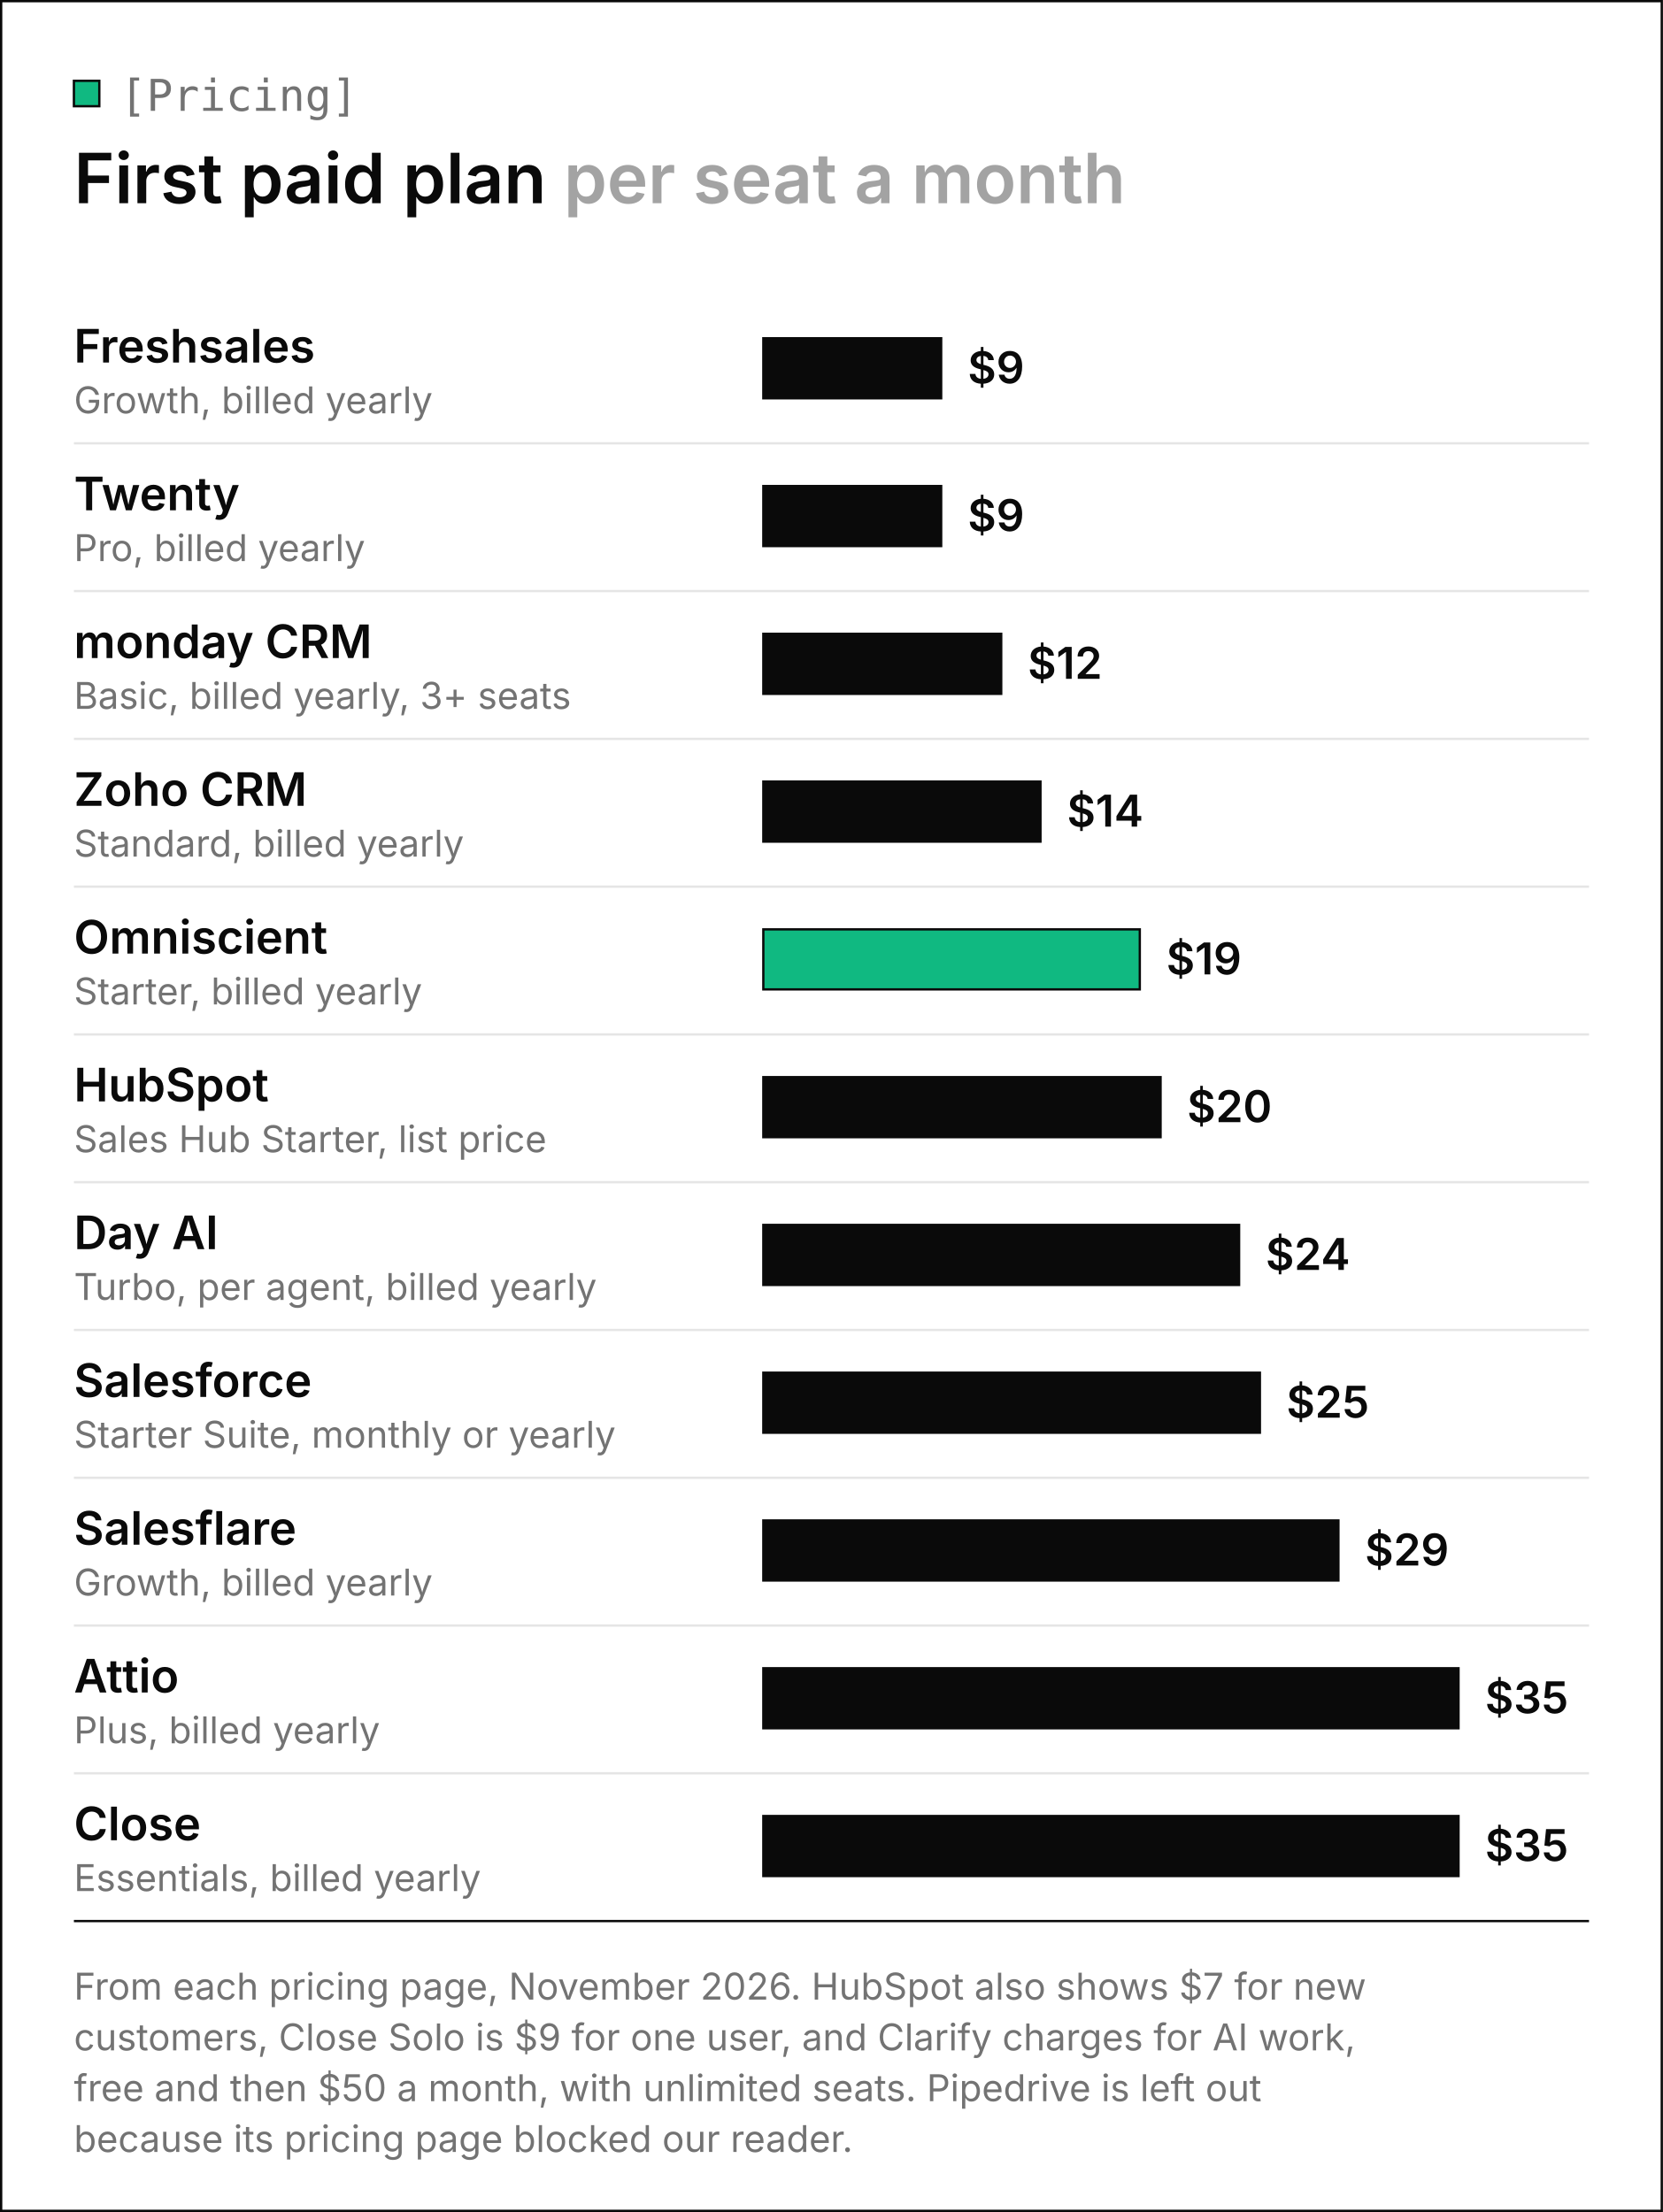
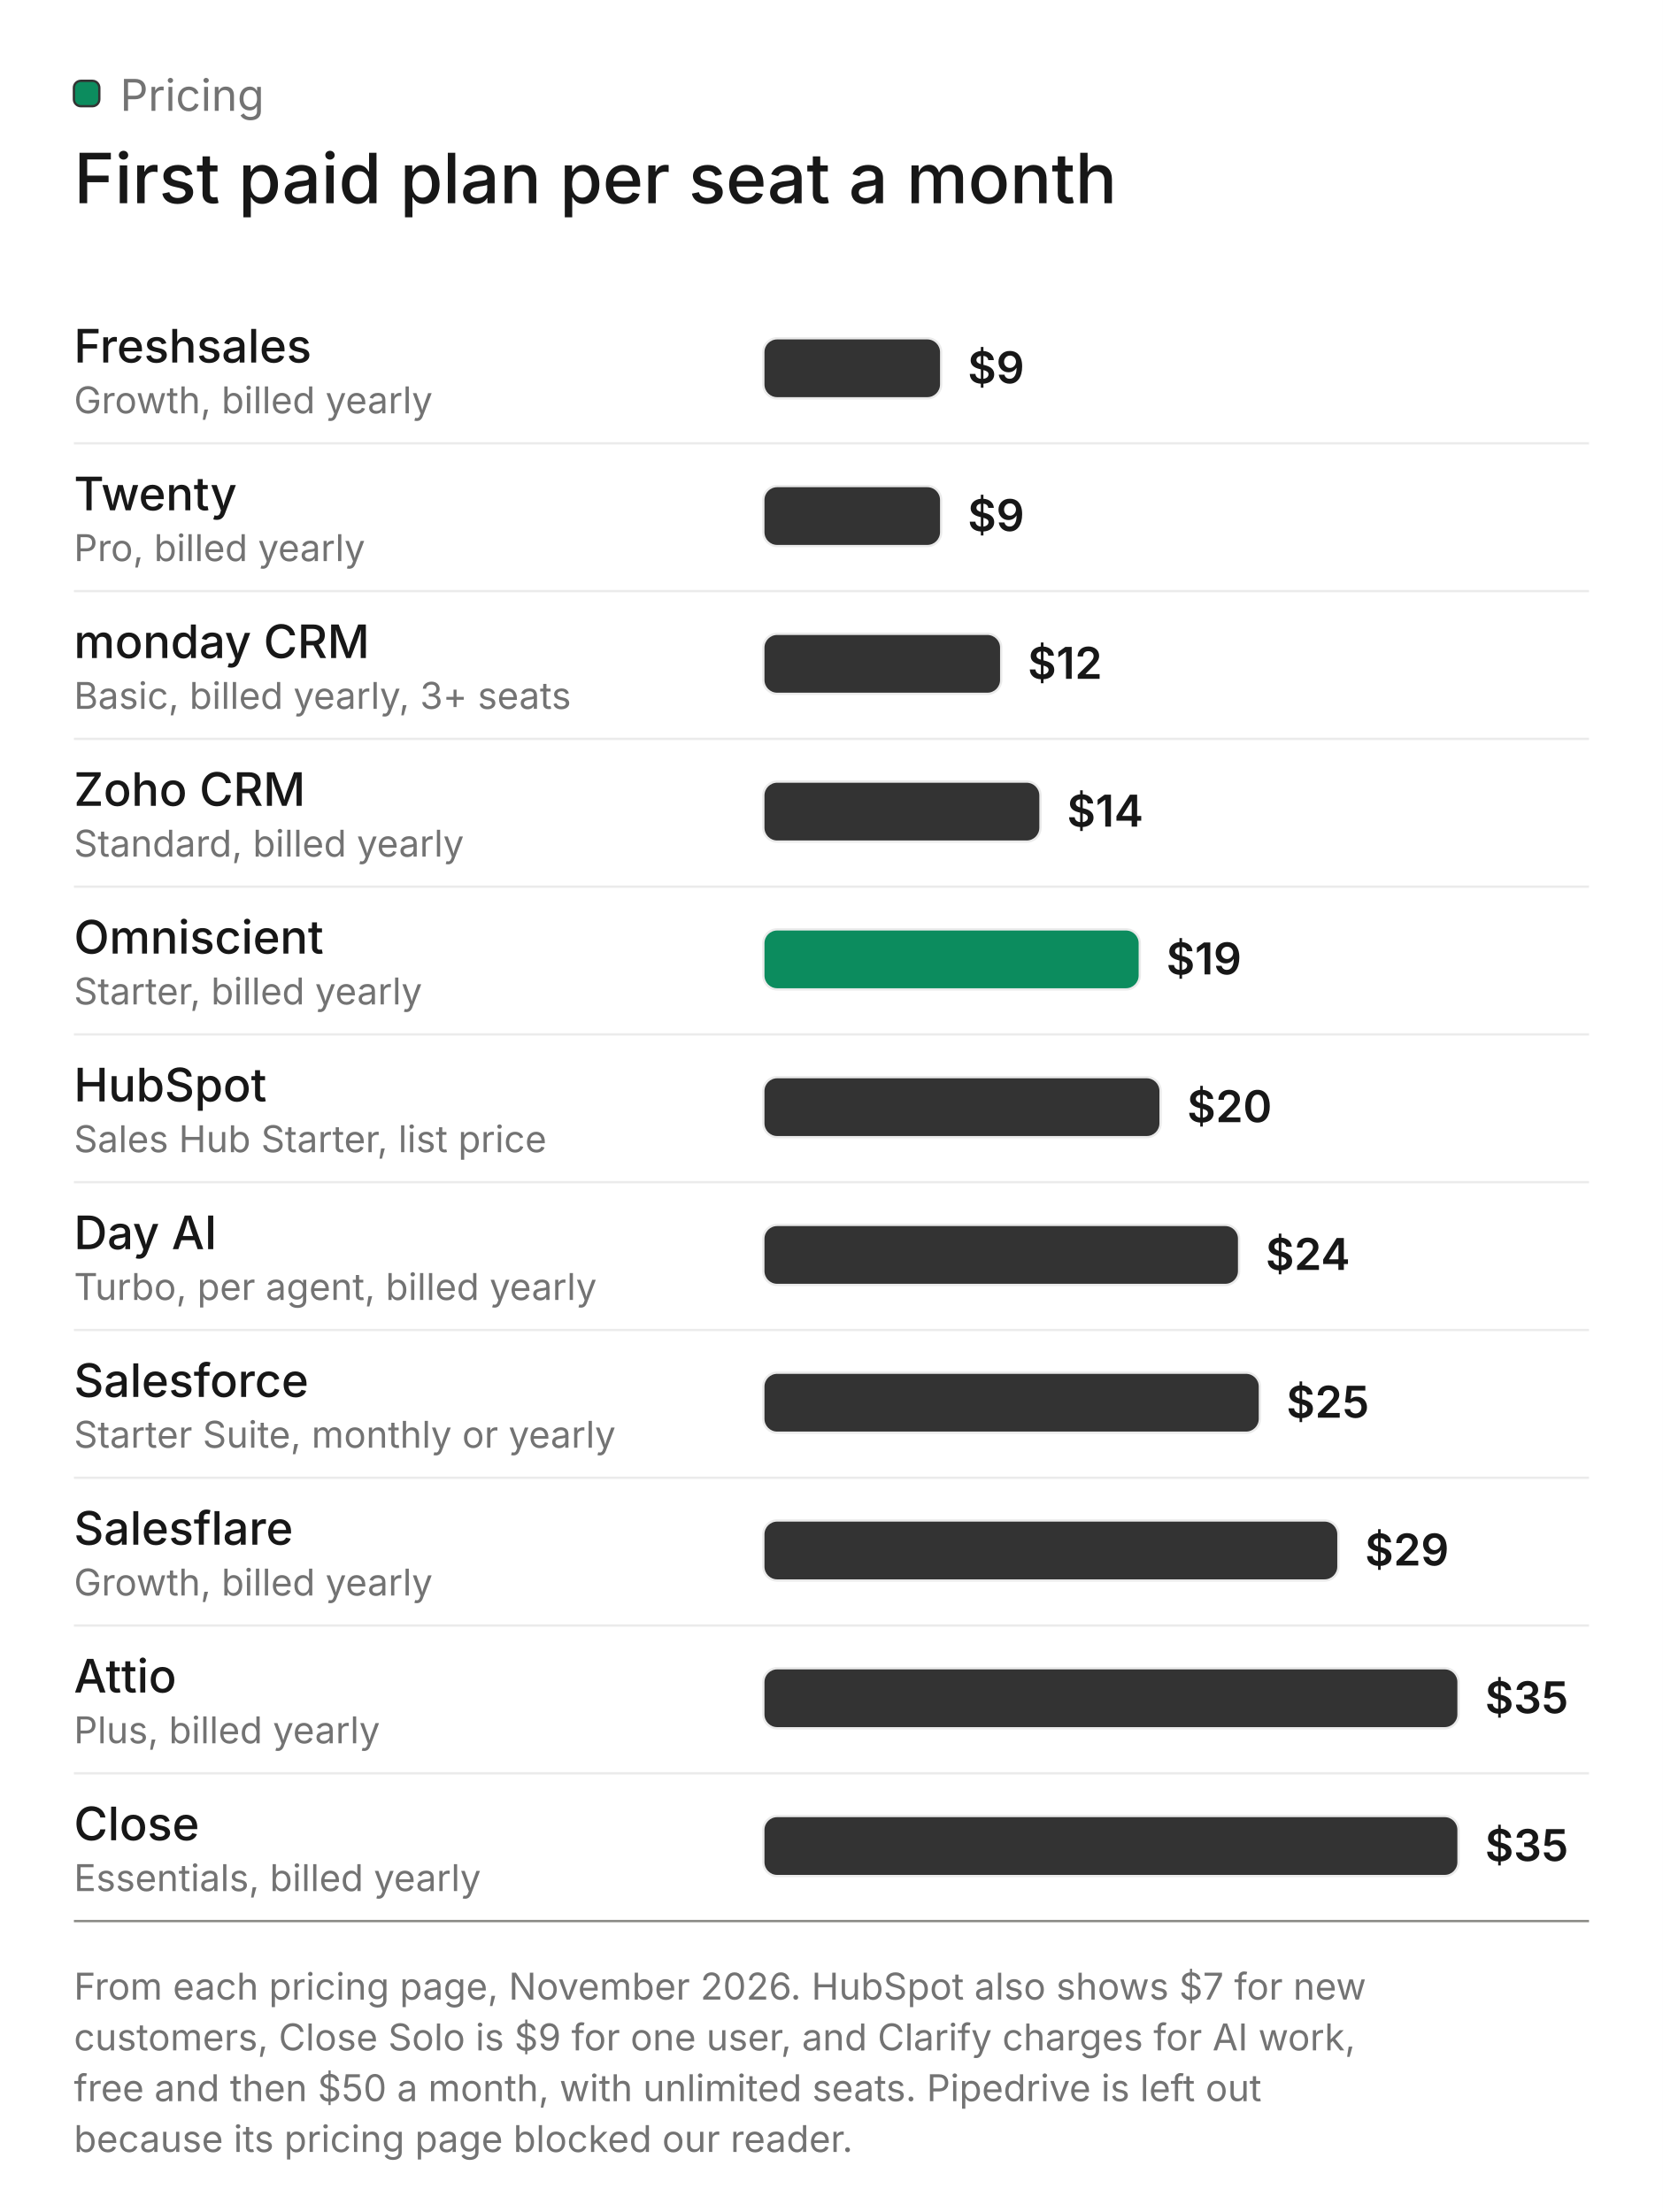
<svg xmlns="http://www.w3.org/2000/svg" viewBox="0 0 720 958" width="720" height="958" role="img" aria-labelledby="t d" font-family="Inter, system-ui, sans-serif">
  <rect width="720" height="958" fill="#ffffff" />
-   <rect x="0.5" y="0.5" width="719" height="957" fill="none" stroke="#0a0a0a" />
-   <rect x="32" y="35" width="11" height="11" fill="#10b981" stroke="#0a0a0a" />
-   <text x="52" y="48" font-family="Geist Mono, ui-monospace, monospace" font-size="19" fill="#737373">[Pricing]</text>
-   <text x="32" y="88" font-size="30" font-weight="600" fill="#0a0a0a">First paid plan <tspan fill="#a3a3a3">per seat a month</tspan>
+   <rect x="32" y="35" width="11" height="11" fill="#0c8c5e" stroke="#333333" rx="3" />
+   <text x="52" y="48" font-family="Inter, system-ui, sans-serif" font-size="19" fill="#737373">Pricing</text>
+   <text x="32" y="88" font-size="30" font-weight="500" fill="#171717">First paid plan <tspan fill="#171717">per seat a month</tspan>
  </text>
-   <text x="32" y="157" font-size="20" font-weight="600" fill="#0a0a0a">Freshsales</text>
+   <text x="32" y="157" font-size="20" font-weight="500" fill="#171717">Freshsales</text>
  <text x="32" y="179" font-size="16" fill="#737373">Growth, billed yearly</text>
-   <rect x="330.5" y="146.5" width="77" height="26" fill="#0a0a0a" stroke="#0a0a0a" />
-   <text x="419" y="166" font-size="19" font-weight="600" fill="#0a0a0a">$9</text>
-   <line x1="32" x2="688" y1="192" y2="192" stroke="#e5e5e5" />
-   <text x="32" y="221" font-size="20" font-weight="600" fill="#0a0a0a">Twenty</text>
+   <rect x="330.5" y="146.5" width="77" height="26" fill="#333333" stroke="#ebebeb" rx="6" />
+   <text x="419" y="166" font-size="19" font-weight="600" fill="#171717">$9</text>
+   <line x1="32" x2="688" y1="192" y2="192" stroke="#ebebeb" />
+   <text x="32" y="221" font-size="20" font-weight="500" fill="#171717">Twenty</text>
  <text x="32" y="243" font-size="16" fill="#737373">Pro, billed yearly</text>
-   <rect x="330.5" y="210.5" width="77" height="26" fill="#0a0a0a" stroke="#0a0a0a" />
-   <text x="419" y="230" font-size="19" font-weight="600" fill="#0a0a0a">$9</text>
-   <line x1="32" x2="688" y1="256" y2="256" stroke="#e5e5e5" />
-   <text x="32" y="285" font-size="20" font-weight="600" fill="#0a0a0a">monday CRM</text>
+   <rect x="330.5" y="210.5" width="77" height="26" fill="#333333" stroke="#ebebeb" rx="6" />
+   <text x="419" y="230" font-size="19" font-weight="600" fill="#171717">$9</text>
+   <line x1="32" x2="688" y1="256" y2="256" stroke="#ebebeb" />
+   <text x="32" y="285" font-size="20" font-weight="500" fill="#171717">monday CRM</text>
  <text x="32" y="307" font-size="16" fill="#737373">Basic, billed yearly, 3+ seats</text>
-   <rect x="330.5" y="274.5" width="103" height="26" fill="#0a0a0a" stroke="#0a0a0a" />
-   <text x="445" y="294" font-size="19" font-weight="600" fill="#0a0a0a">$12</text>
-   <line x1="32" x2="688" y1="320" y2="320" stroke="#e5e5e5" />
-   <text x="32" y="349" font-size="20" font-weight="600" fill="#0a0a0a">Zoho CRM</text>
+   <rect x="330.5" y="274.5" width="103" height="26" fill="#333333" stroke="#ebebeb" rx="6" />
+   <text x="445" y="294" font-size="19" font-weight="600" fill="#171717">$12</text>
+   <line x1="32" x2="688" y1="320" y2="320" stroke="#ebebeb" />
+   <text x="32" y="349" font-size="20" font-weight="500" fill="#171717">Zoho CRM</text>
  <text x="32" y="371" font-size="16" fill="#737373">Standard, billed yearly</text>
-   <rect x="330.5" y="338.5" width="120" height="26" fill="#0a0a0a" stroke="#0a0a0a" />
-   <text x="462" y="358" font-size="19" font-weight="600" fill="#0a0a0a">$14</text>
-   <line x1="32" x2="688" y1="384" y2="384" stroke="#e5e5e5" />
-   <text x="32" y="413" font-size="20" font-weight="600" fill="#0a0a0a">Omniscient</text>
+   <rect x="330.5" y="338.5" width="120" height="26" fill="#333333" stroke="#ebebeb" rx="6" />
+   <text x="462" y="358" font-size="19" font-weight="600" fill="#171717">$14</text>
+   <line x1="32" x2="688" y1="384" y2="384" stroke="#ebebeb" />
+   <text x="32" y="413" font-size="20" font-weight="500" fill="#171717">Omniscient</text>
  <text x="32" y="435" font-size="16" fill="#737373">Starter, billed yearly</text>
-   <rect x="330.5" y="402.5" width="163" height="26" fill="#10b981" stroke="#0a0a0a" />
-   <text x="505" y="422" font-size="19" font-weight="600" fill="#0a0a0a">$19</text>
-   <line x1="32" x2="688" y1="448" y2="448" stroke="#e5e5e5" />
-   <text x="32" y="477" font-size="20" font-weight="600" fill="#0a0a0a">HubSpot</text>
+   <rect x="330.5" y="402.5" width="163" height="26" fill="#0c8c5e" stroke="#ebebeb" rx="6" />
+   <text x="505" y="422" font-size="19" font-weight="600" fill="#171717">$19</text>
+   <line x1="32" x2="688" y1="448" y2="448" stroke="#ebebeb" />
+   <text x="32" y="477" font-size="20" font-weight="500" fill="#171717">HubSpot</text>
  <text x="32" y="499" font-size="16" fill="#737373">Sales Hub Starter, list price</text>
-   <rect x="330.5" y="466.5" width="172" height="26" fill="#0a0a0a" stroke="#0a0a0a" />
-   <text x="514" y="486" font-size="19" font-weight="600" fill="#0a0a0a">$20</text>
-   <line x1="32" x2="688" y1="512" y2="512" stroke="#e5e5e5" />
-   <text x="32" y="541" font-size="20" font-weight="600" fill="#0a0a0a">Day AI</text>
+   <rect x="330.5" y="466.5" width="172" height="26" fill="#333333" stroke="#ebebeb" rx="6" />
+   <text x="514" y="486" font-size="19" font-weight="600" fill="#171717">$20</text>
+   <line x1="32" x2="688" y1="512" y2="512" stroke="#ebebeb" />
+   <text x="32" y="541" font-size="20" font-weight="500" fill="#171717">Day AI</text>
  <text x="32" y="563" font-size="16" fill="#737373">Turbo, per agent, billed yearly</text>
-   <rect x="330.5" y="530.5" width="206" height="26" fill="#0a0a0a" stroke="#0a0a0a" />
-   <text x="548" y="550" font-size="19" font-weight="600" fill="#0a0a0a">$24</text>
-   <line x1="32" x2="688" y1="576" y2="576" stroke="#e5e5e5" />
-   <text x="32" y="605" font-size="20" font-weight="600" fill="#0a0a0a">Salesforce</text>
+   <rect x="330.5" y="530.5" width="206" height="26" fill="#333333" stroke="#ebebeb" rx="6" />
+   <text x="548" y="550" font-size="19" font-weight="600" fill="#171717">$24</text>
+   <line x1="32" x2="688" y1="576" y2="576" stroke="#ebebeb" />
+   <text x="32" y="605" font-size="20" font-weight="500" fill="#171717">Salesforce</text>
  <text x="32" y="627" font-size="16" fill="#737373">Starter Suite, monthly or yearly</text>
-   <rect x="330.5" y="594.5" width="215" height="26" fill="#0a0a0a" stroke="#0a0a0a" />
-   <text x="557" y="614" font-size="19" font-weight="600" fill="#0a0a0a">$25</text>
-   <line x1="32" x2="688" y1="640" y2="640" stroke="#e5e5e5" />
-   <text x="32" y="669" font-size="20" font-weight="600" fill="#0a0a0a">Salesflare</text>
+   <rect x="330.5" y="594.5" width="215" height="26" fill="#333333" stroke="#ebebeb" rx="6" />
+   <text x="557" y="614" font-size="19" font-weight="600" fill="#171717">$25</text>
+   <line x1="32" x2="688" y1="640" y2="640" stroke="#ebebeb" />
+   <text x="32" y="669" font-size="20" font-weight="500" fill="#171717">Salesflare</text>
  <text x="32" y="691" font-size="16" fill="#737373">Growth, billed yearly</text>
-   <rect x="330.5" y="658.5" width="249" height="26" fill="#0a0a0a" stroke="#0a0a0a" />
-   <text x="591" y="678" font-size="19" font-weight="600" fill="#0a0a0a">$29</text>
-   <line x1="32" x2="688" y1="704" y2="704" stroke="#e5e5e5" />
-   <text x="32" y="733" font-size="20" font-weight="600" fill="#0a0a0a">Attio</text>
+   <rect x="330.5" y="658.5" width="249" height="26" fill="#333333" stroke="#ebebeb" rx="6" />
+   <text x="591" y="678" font-size="19" font-weight="600" fill="#171717">$29</text>
+   <line x1="32" x2="688" y1="704" y2="704" stroke="#ebebeb" />
+   <text x="32" y="733" font-size="20" font-weight="500" fill="#171717">Attio</text>
  <text x="32" y="755" font-size="16" fill="#737373">Plus, billed yearly</text>
-   <rect x="330.5" y="722.5" width="301" height="26" fill="#0a0a0a" stroke="#0a0a0a" />
-   <text x="643" y="742" font-size="19" font-weight="600" fill="#0a0a0a">$35</text>
-   <line x1="32" x2="688" y1="768" y2="768" stroke="#e5e5e5" />
-   <text x="32" y="797" font-size="20" font-weight="600" fill="#0a0a0a">Close</text>
+   <rect x="330.5" y="722.5" width="301" height="26" fill="#333333" stroke="#ebebeb" rx="6" />
+   <text x="643" y="742" font-size="19" font-weight="600" fill="#171717">$35</text>
+   <line x1="32" x2="688" y1="768" y2="768" stroke="#ebebeb" />
+   <text x="32" y="797" font-size="20" font-weight="500" fill="#171717">Close</text>
  <text x="32" y="819" font-size="16" fill="#737373">Essentials, billed yearly</text>
-   <rect x="330.5" y="786.5" width="301" height="26" fill="#0a0a0a" stroke="#0a0a0a" />
-   <text x="643" y="806" font-size="19" font-weight="600" fill="#0a0a0a">$35</text>
-   <line x1="32" x2="688" y1="832" y2="832" stroke="#0a0a0a" />
+   <rect x="330.5" y="786.5" width="301" height="26" fill="#333333" stroke="#ebebeb" rx="6" />
+   <text x="643" y="806" font-size="19" font-weight="600" fill="#171717">$35</text>
+   <line x1="32" x2="688" y1="832" y2="832" stroke="#8a8a85" />
  <text x="32" y="866" font-size="16" fill="#737373">From each pricing page, November 2026. HubSpot also shows $7 for new</text>
  <text x="32" y="888" font-size="16" fill="#737373">customers, Close Solo is $9 for one user, and Clarify charges for AI work,</text>
  <text x="32" y="910" font-size="16" fill="#737373">free and then $50 a month, with unlimited seats. Pipedrive is left out</text>
  <text x="32" y="932" font-size="16" fill="#737373">because its pricing page blocked our reader.</text>
</svg>
